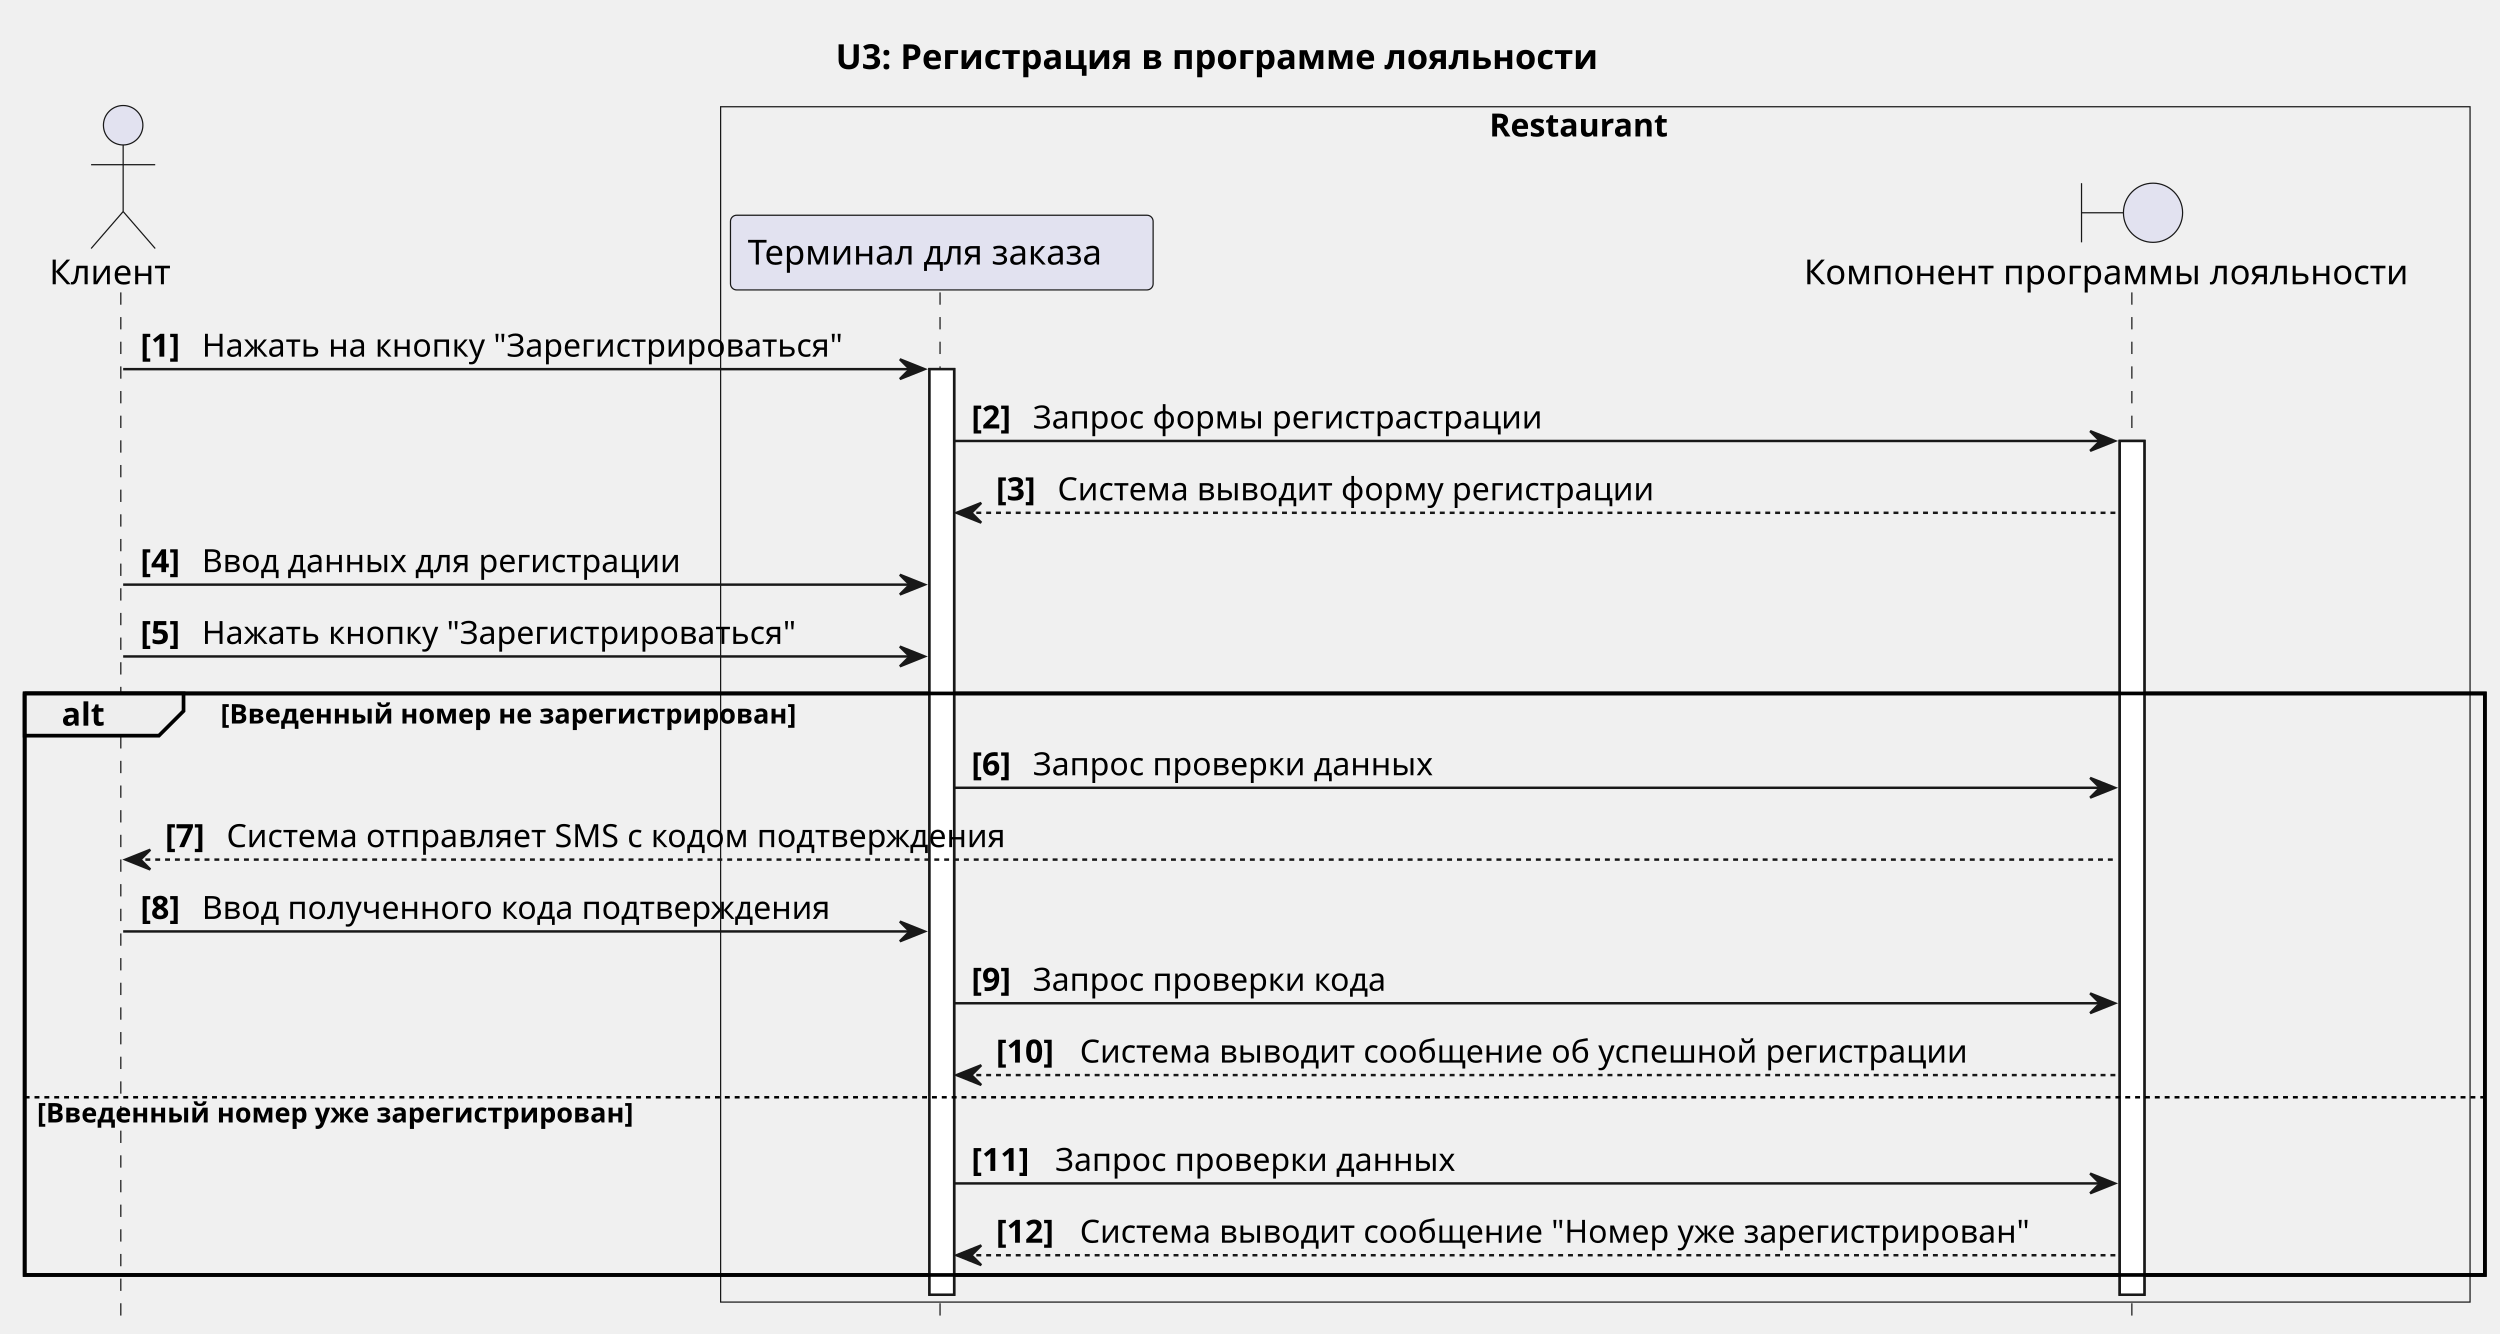
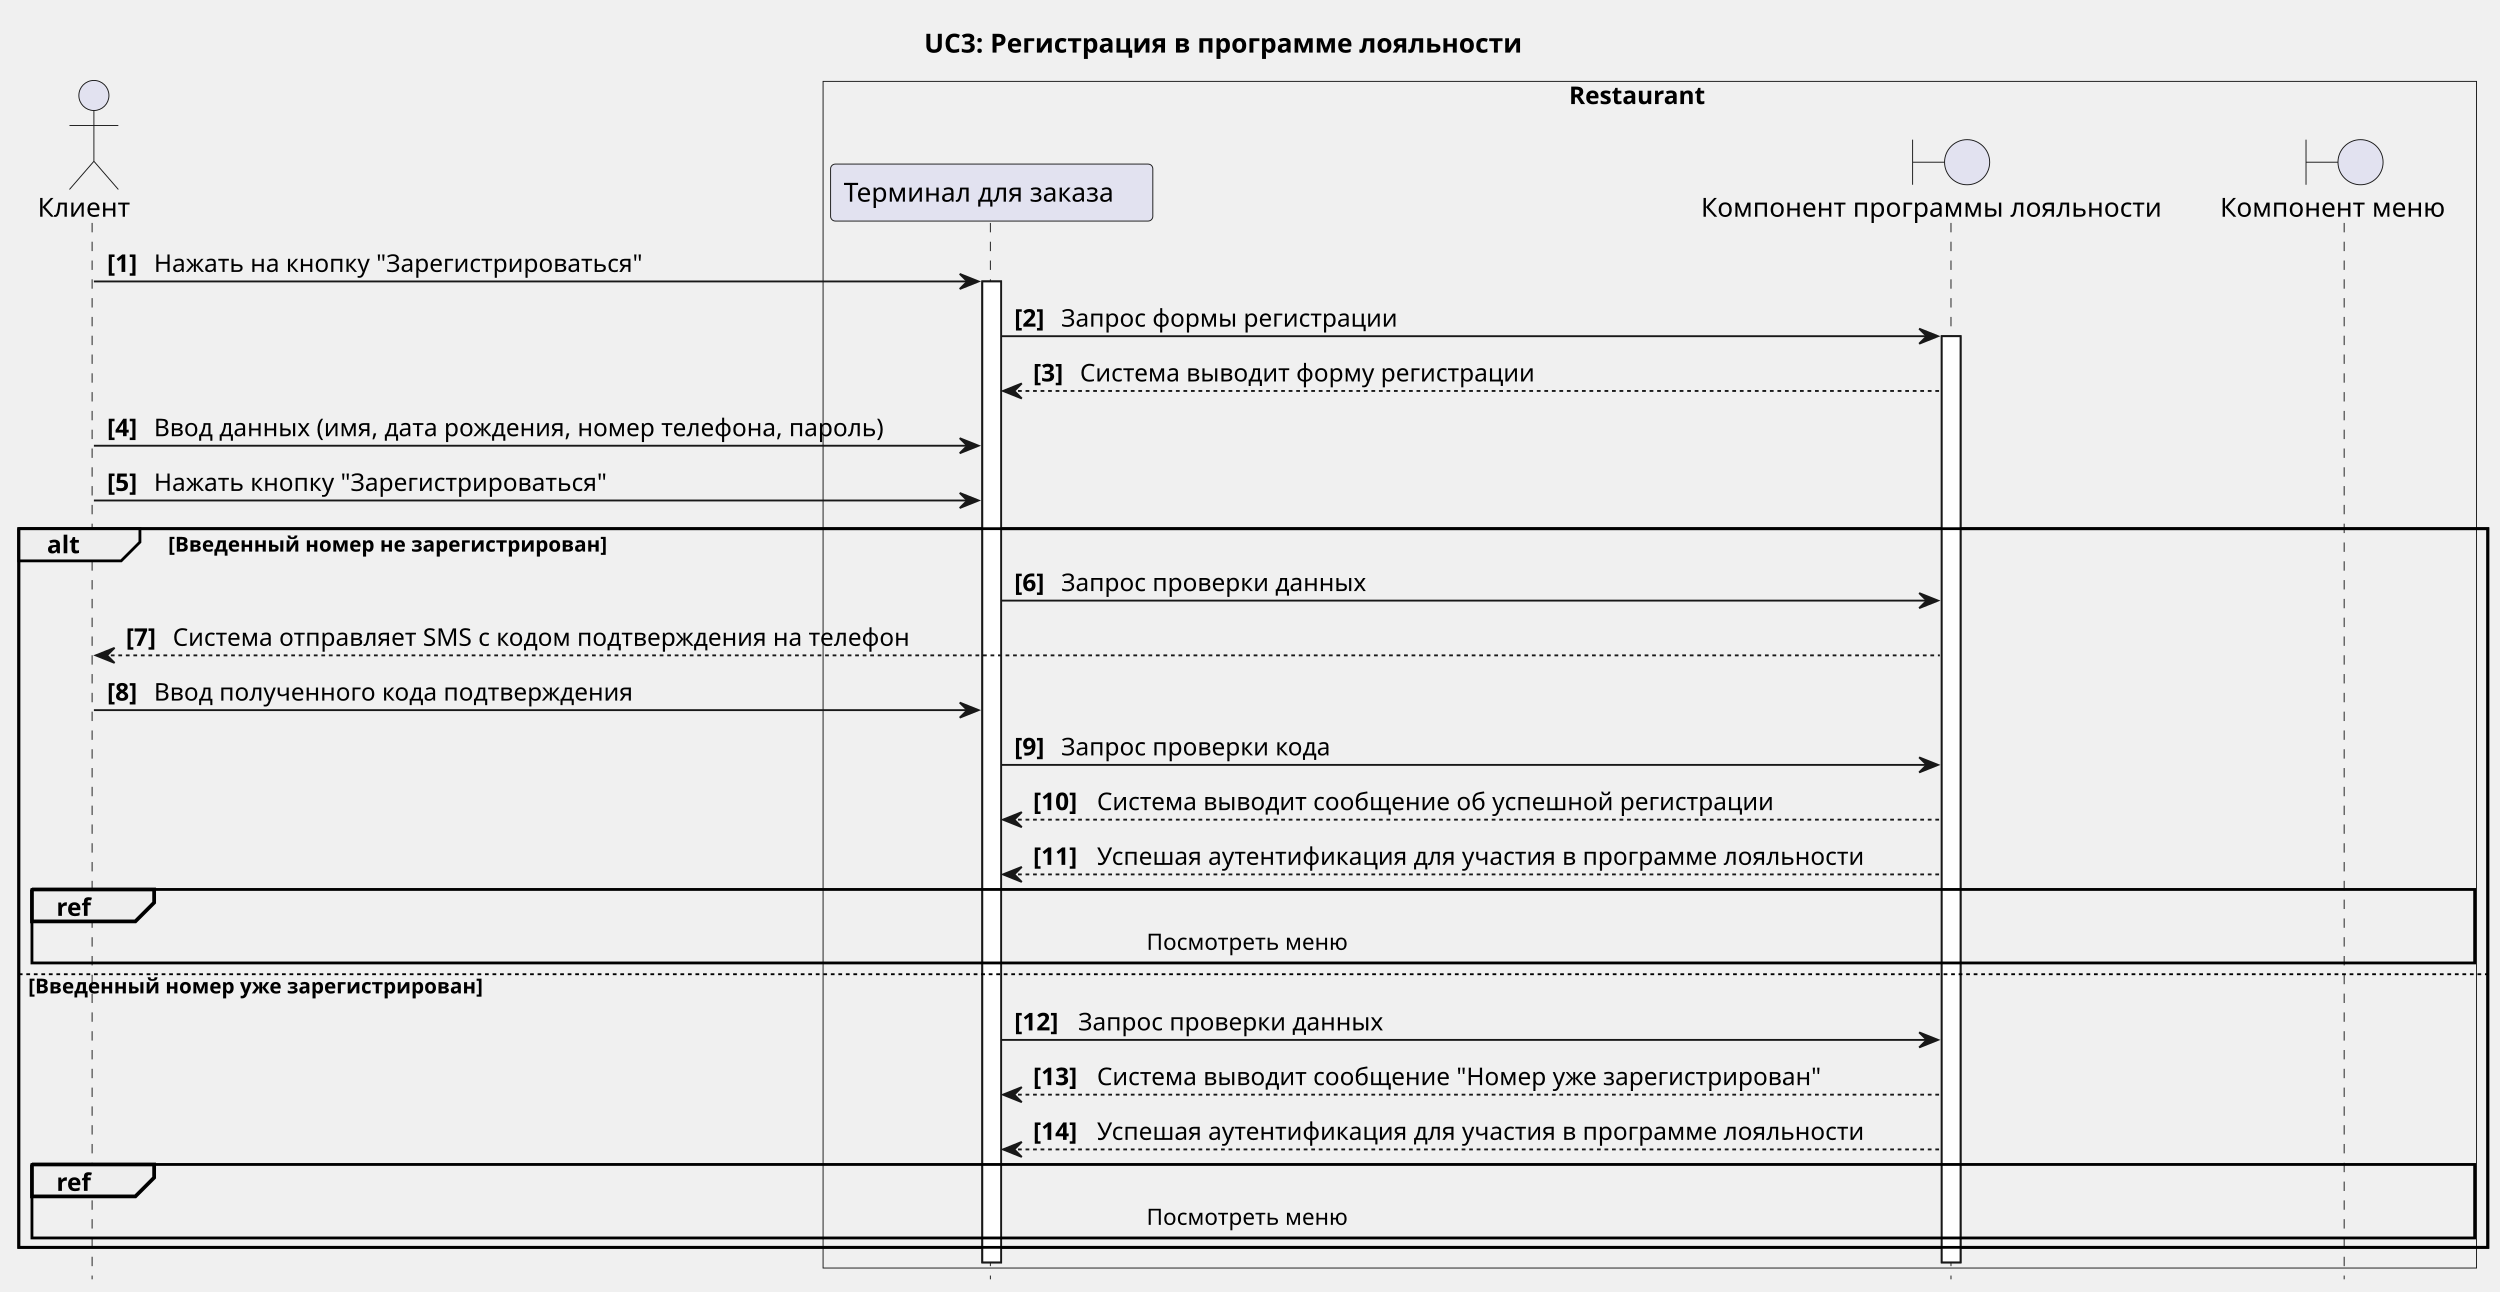
- <svg xmlns="http://www.w3.org/2000/svg" contentStyleType="text/css" height="541px" preserveAspectRatio="none" style="width:1014px;height:541px;background:#FFFFFF;" version="1.1" viewBox="0 0 1014 541" width="1014px" zoomAndPan="magnify">
+ <svg xmlns="http://www.w3.org/2000/svg" contentStyleType="text/css" height="687px" preserveAspectRatio="none" style="width:1330px;height:687px;background:#FFFFFF;" version="1.1" viewBox="0 0 1330 687" width="1330px" zoomAndPan="magnify">
  <defs />
  <g>
-     <text fill="#000000" font-family="sans-serif" font-size="14" font-weight="bold" lengthAdjust="spacing" textLength="338.96" x="338.946" y="27.995">U3: Регистрация в программе лояльности</text>
-     <rect fill="none" height="484.828" style="stroke:#181818;stroke-width:0.5;" width="709.571" x="292.282" y="43.297" />
-     <text fill="#000000" font-family="sans-serif" font-size="13" font-weight="bold" lengthAdjust="spacing" textLength="81.46" x="604.074" y="55.364">Restaurant</text>
-     <rect fill="#FFFFFF" height="375.398" style="stroke:#181818;stroke-width:1.0;" width="10" x="376.994" y="149.727" />
-     <rect fill="#FFFFFF" height="346.266" style="stroke:#181818;stroke-width:1.0;" width="10" x="859.768" y="178.859" />
-     <rect fill="none" height="235.867" style="stroke:#000000;stroke-width:1.5;" width="997.852" x="10" y="281.258" />
-     <line style="stroke:#181818;stroke-width:0.5;stroke-dasharray:5.0,5.0;" x1="49" x2="49" y1="118.594" y2="534.125" />
-     <line style="stroke:#181818;stroke-width:0.5;stroke-dasharray:5.0,5.0;" x1="381.282" x2="381.282" y1="118.594" y2="534.125" />
-     <line style="stroke:#181818;stroke-width:0.5;stroke-dasharray:5.0,5.0;" x1="864.684" x2="864.684" y1="118.594" y2="534.125" />
+     <text fill="#000000" font-family="sans-serif" font-size="14" font-weight="bold" lengthAdjust="spacing" textLength="349.234" x="491.64" y="27.995">UC3: Регистрация в программе лояльности</text>
+     <rect fill="none" height="631.297" style="stroke:#181818;stroke-width:0.5;" width="879.639" x="437.876" y="43.297" />
+     <text fill="#000000" font-family="sans-serif" font-size="13" font-weight="bold" lengthAdjust="spacing" textLength="81.46" x="834.703" y="55.364">Restaurant</text>
+     <rect fill="#FFFFFF" height="521.867" style="stroke:#181818;stroke-width:1.0;" width="10" x="522.588" y="149.727" />
+     <rect fill="#FFFFFF" height="492.734" style="stroke:#181818;stroke-width:1.0;" width="10" x="1033.006" y="178.859" />
+     <rect fill="none" height="382.336" style="stroke:#000000;stroke-width:1.5;" width="1313.515" x="10" y="281.258" />
+     <line style="stroke:#181818;stroke-width:0.5;stroke-dasharray:5.0,5.0;" x1="49" x2="49" y1="118.594" y2="680.594" />
+     <line style="stroke:#181818;stroke-width:0.5;stroke-dasharray:5.0,5.0;" x1="526.876" x2="526.876" y1="118.594" y2="680.594" />
+     <line style="stroke:#181818;stroke-width:0.5;stroke-dasharray:5.0,5.0;" x1="1037.922" x2="1037.922" y1="118.594" y2="680.594" />
+     <line style="stroke:#181818;stroke-width:0.5;stroke-dasharray:5.0,5.0;" x1="1247.091" x2="1247.091" y1="118.594" y2="680.594" />
    <text fill="#000000" font-family="sans-serif" font-size="14" lengthAdjust="spacing" textLength="53.908" x="20" y="115.292">Клиент</text>
    <ellipse cx="49.954" cy="50.797" fill="#E2E2F0" rx="8" ry="8" style="stroke:#181818;stroke-width:0.5;" />
    <path d="M49.954,58.797 L49.954,85.797 M36.954,66.797 L62.954,66.797 M49.954,85.797 L36.954,100.797 M49.954,85.797 L62.954,100.797 " fill="none" style="stroke:#181818;stroke-width:0.5;" />
-     <rect fill="#E2E2F0" height="30.297" rx="2.5" ry="2.5" style="stroke:#181818;stroke-width:0.5;" width="171.425" x="296.282" y="87.297" />
-     <text fill="#000000" font-family="sans-serif" font-size="14" lengthAdjust="spacing" textLength="157.425" x="303.282" y="107.292">Терминал для заказа</text>
-     <text fill="#000000" font-family="sans-serif" font-size="14" lengthAdjust="spacing" textLength="260.169" x="731.684" y="115.292">Компонент программы лояльности</text>
-     <path d="M844.268,74.297 L844.268,98.297 M844.268,86.297 L861.268,86.297 " fill="none" style="stroke:#181818;stroke-width:0.5;" />
-     <ellipse cx="873.268" cy="86.297" fill="#E2E2F0" rx="12" ry="12" style="stroke:#181818;stroke-width:0.5;" />
-     <rect fill="#FFFFFF" height="375.398" style="stroke:#181818;stroke-width:1.0;" width="10" x="376.994" y="149.727" />
-     <rect fill="#FFFFFF" height="346.266" style="stroke:#181818;stroke-width:1.0;" width="10" x="859.768" y="178.859" />
-     <polygon fill="#181818" points="364.994,145.727,374.994,149.727,364.994,153.727,368.994,149.727" style="stroke:#181818;stroke-width:1.0;" />
-     <line style="stroke:#181818;stroke-width:1.0;" x1="49.954" x2="370.994" y1="149.727" y2="149.727" />
+     <rect fill="#E2E2F0" height="30.297" rx="2.5" ry="2.5" style="stroke:#181818;stroke-width:0.5;" width="171.425" x="441.876" y="87.297" />
+     <text fill="#000000" font-family="sans-serif" font-size="14" lengthAdjust="spacing" textLength="157.425" x="448.876" y="107.292">Терминал для заказа</text>
+     <text fill="#000000" font-family="sans-serif" font-size="14" lengthAdjust="spacing" textLength="260.169" x="904.922" y="115.292">Компонент программы лояльности</text>
+     <path d="M1017.506,74.297 L1017.506,98.297 M1017.506,86.297 L1034.506,86.297 " fill="none" style="stroke:#181818;stroke-width:0.5;" />
+     <ellipse cx="1046.506" cy="86.297" fill="#E2E2F0" rx="12" ry="12" style="stroke:#181818;stroke-width:0.5;" />
+     <text fill="#000000" font-family="sans-serif" font-size="14" lengthAdjust="spacing" textLength="126.424" x="1181.091" y="115.292">Компонент меню</text>
+     <path d="M1226.803,74.297 L1226.803,98.297 M1226.803,86.297 L1243.803,86.297 " fill="none" style="stroke:#181818;stroke-width:0.5;" />
+     <ellipse cx="1255.803" cy="86.297" fill="#E2E2F0" rx="12" ry="12" style="stroke:#181818;stroke-width:0.5;" />
+     <rect fill="#FFFFFF" height="521.867" style="stroke:#181818;stroke-width:1.0;" width="10" x="522.588" y="149.727" />
+     <rect fill="#FFFFFF" height="492.734" style="stroke:#181818;stroke-width:1.0;" width="10" x="1033.006" y="178.859" />
+     <polygon fill="#181818" points="510.588,145.727,520.588,149.727,510.588,153.727,514.588,149.727" style="stroke:#181818;stroke-width:1.0;" />
+     <line style="stroke:#181818;stroke-width:1.0;" x1="49.954" x2="516.588" y1="149.727" y2="149.727" />
    <text fill="#000000" font-family="sans-serif" font-size="13" font-weight="bold" lengthAdjust="spacing" textLength="20.928" x="56.954" y="144.661">[1]</text>
    <text fill="#000000" font-family="sans-serif" font-size="13" lengthAdjust="spacing" textLength="283.112" x="81.882" y="144.661">Нажать на кнопку "Зарегистрироваться"</text>
-     <polygon fill="#181818" points="847.768,174.859,857.768,178.859,847.768,182.859,851.768,178.859" style="stroke:#181818;stroke-width:1.0;" />
-     <line style="stroke:#181818;stroke-width:1.0;" x1="386.994" x2="853.768" y1="178.859" y2="178.859" />
-     <text fill="#000000" font-family="sans-serif" font-size="13" font-weight="bold" lengthAdjust="spacing" textLength="20.928" x="393.994" y="173.793">[2]</text>
-     <text fill="#000000" font-family="sans-serif" font-size="13" lengthAdjust="spacing" textLength="222.961" x="418.922" y="173.793">Запрос формы регистрастрации</text>
-     <polygon fill="#181818" points="397.994,203.992,387.994,207.992,397.994,211.992,393.994,207.992" style="stroke:#181818;stroke-width:1.0;" />
-     <line style="stroke:#181818;stroke-width:1.0;stroke-dasharray:2.0,2.0;" x1="391.994" x2="858.768" y1="207.992" y2="207.992" />
-     <text fill="#000000" font-family="sans-serif" font-size="13" font-weight="bold" lengthAdjust="spacing" textLength="20.928" x="403.994" y="202.926">[3]</text>
-     <text fill="#000000" font-family="sans-serif" font-size="13" lengthAdjust="spacing" textLength="262" x="428.922" y="202.926">Система выводит форму регистрации</text>
-     <polygon fill="#181818" points="364.994,233.125,374.994,237.125,364.994,241.125,368.994,237.125" style="stroke:#181818;stroke-width:1.0;" />
-     <line style="stroke:#181818;stroke-width:1.0;" x1="49.954" x2="370.994" y1="237.125" y2="237.125" />
+     <polygon fill="#181818" points="1021.006,174.859,1031.006,178.859,1021.006,182.859,1025.006,178.859" style="stroke:#181818;stroke-width:1.0;" />
+     <line style="stroke:#181818;stroke-width:1.0;" x1="532.588" x2="1027.006" y1="178.859" y2="178.859" />
+     <text fill="#000000" font-family="sans-serif" font-size="13" font-weight="bold" lengthAdjust="spacing" textLength="20.928" x="539.588" y="173.793">[2]</text>
+     <text fill="#000000" font-family="sans-serif" font-size="13" lengthAdjust="spacing" textLength="192.023" x="564.517" y="173.793">Запрос формы регистрации</text>
+     <polygon fill="#181818" points="543.588,203.992,533.588,207.992,543.588,211.992,539.588,207.992" style="stroke:#181818;stroke-width:1.0;" />
+     <line style="stroke:#181818;stroke-width:1.0;stroke-dasharray:2.0,2.0;" x1="537.588" x2="1032.006" y1="207.992" y2="207.992" />
+     <text fill="#000000" font-family="sans-serif" font-size="13" font-weight="bold" lengthAdjust="spacing" textLength="20.928" x="549.588" y="202.926">[3]</text>
+     <text fill="#000000" font-family="sans-serif" font-size="13" lengthAdjust="spacing" textLength="262" x="574.517" y="202.926">Система выводит форму регистрации</text>
+     <polygon fill="#181818" points="510.588,233.125,520.588,237.125,510.588,241.125,514.588,237.125" style="stroke:#181818;stroke-width:1.0;" />
+     <line style="stroke:#181818;stroke-width:1.0;" x1="49.954" x2="516.588" y1="237.125" y2="237.125" />
    <text fill="#000000" font-family="sans-serif" font-size="13" font-weight="bold" lengthAdjust="spacing" textLength="20.928" x="56.954" y="232.059">[4]</text>
-     <text fill="#000000" font-family="sans-serif" font-size="13" lengthAdjust="spacing" textLength="211.161" x="81.882" y="232.059">Ввод данных для регистрации</text>
-     <polygon fill="#181818" points="364.994,262.258,374.994,266.258,364.994,270.258,368.994,266.258" style="stroke:#181818;stroke-width:1.0;" />
-     <line style="stroke:#181818;stroke-width:1.0;" x1="49.954" x2="370.994" y1="266.258" y2="266.258" />
+     <text fill="#000000" font-family="sans-serif" font-size="13" lengthAdjust="spacing" textLength="423.706" x="81.882" y="232.059">Ввод данных (имя, дата рождения, номер телефона, пароль)</text>
+     <polygon fill="#181818" points="510.588,262.258,520.588,266.258,510.588,270.258,514.588,266.258" style="stroke:#181818;stroke-width:1.0;" />
+     <line style="stroke:#181818;stroke-width:1.0;" x1="49.954" x2="516.588" y1="266.258" y2="266.258" />
    <text fill="#000000" font-family="sans-serif" font-size="13" font-weight="bold" lengthAdjust="spacing" textLength="20.928" x="56.954" y="261.192">[5]</text>
    <text fill="#000000" font-family="sans-serif" font-size="13" lengthAdjust="spacing" textLength="262.514" x="81.882" y="261.192">Нажать кнопку "Зарегистрироваться"</text>
    <path d="M10,281.258 L74.443,281.258 L74.443,288.391 L64.443,298.391 L10,298.391 L10,281.258 " fill="#EEEEEE" style="stroke:#000000;stroke-width:1.5;" />
-     <rect fill="none" height="235.867" style="stroke:#000000;stroke-width:1.5;" width="997.852" x="10" y="281.258" />
+     <rect fill="none" height="382.336" style="stroke:#000000;stroke-width:1.5;" width="1313.515" x="10" y="281.258" />
    <text fill="#000000" font-family="sans-serif" font-size="13" font-weight="bold" lengthAdjust="spacing" textLength="19.443" x="25" y="294.325">alt</text>
    <text fill="#000000" font-family="sans-serif" font-size="11" font-weight="bold" lengthAdjust="spacing" textLength="256.588" x="89.443" y="293.468">[Введенный номер не зарегистрирован]</text>
-     <polygon fill="#181818" points="847.768,315.523,857.768,319.523,847.768,323.523,851.768,319.523" style="stroke:#181818;stroke-width:1.0;" />
-     <line style="stroke:#181818;stroke-width:1.0;" x1="386.994" x2="853.768" y1="319.523" y2="319.523" />
-     <text fill="#000000" font-family="sans-serif" font-size="13" font-weight="bold" lengthAdjust="spacing" textLength="20.928" x="393.994" y="314.457">[6]</text>
-     <text fill="#000000" font-family="sans-serif" font-size="13" lengthAdjust="spacing" textLength="173.247" x="418.922" y="314.457">Запрос проверки данных</text>
+     <polygon fill="#181818" points="1021.006,315.523,1031.006,319.523,1021.006,323.523,1025.006,319.523" style="stroke:#181818;stroke-width:1.0;" />
+     <line style="stroke:#181818;stroke-width:1.0;" x1="532.588" x2="1027.006" y1="319.523" y2="319.523" />
+     <text fill="#000000" font-family="sans-serif" font-size="13" font-weight="bold" lengthAdjust="spacing" textLength="20.928" x="539.588" y="314.457">[6]</text>
+     <text fill="#000000" font-family="sans-serif" font-size="13" lengthAdjust="spacing" textLength="173.247" x="564.517" y="314.457">Запрос проверки данных</text>
    <polygon fill="#181818" points="60.954,344.656,50.954,348.656,60.954,352.656,56.954,348.656" style="stroke:#181818;stroke-width:1.0;" />
-     <line style="stroke:#181818;stroke-width:1.0;stroke-dasharray:2.0,2.0;" x1="54.954" x2="858.768" y1="348.656" y2="348.656" />
+     <line style="stroke:#181818;stroke-width:1.0;stroke-dasharray:2.0,2.0;" x1="54.954" x2="1032.006" y1="348.656" y2="348.656" />
    <text fill="#000000" font-family="sans-serif" font-size="13" font-weight="bold" lengthAdjust="spacing" textLength="20.928" x="66.954" y="343.59">[7]</text>
-     <text fill="#000000" font-family="sans-serif" font-size="13" lengthAdjust="spacing" textLength="346.1" x="91.882" y="343.59">Система отправляет SMS с кодом подтверждения</text>
-     <polygon fill="#181818" points="364.994,373.789,374.994,377.789,364.994,381.789,368.994,377.789" style="stroke:#181818;stroke-width:1.0;" />
-     <line style="stroke:#181818;stroke-width:1.0;" x1="49.954" x2="370.994" y1="377.789" y2="377.789" />
+     <text fill="#000000" font-family="sans-serif" font-size="13" lengthAdjust="spacing" textLength="430.276" x="91.882" y="343.59">Система отправляет SMS с кодом подтверждения на телефон</text>
+     <polygon fill="#181818" points="510.588,373.789,520.588,377.789,510.588,381.789,514.588,377.789" style="stroke:#181818;stroke-width:1.0;" />
+     <line style="stroke:#181818;stroke-width:1.0;" x1="49.954" x2="516.588" y1="377.789" y2="377.789" />
    <text fill="#000000" font-family="sans-serif" font-size="13" font-weight="bold" lengthAdjust="spacing" textLength="20.928" x="56.954" y="372.723">[8]</text>
    <text fill="#000000" font-family="sans-serif" font-size="13" lengthAdjust="spacing" textLength="276.942" x="81.882" y="372.723">Ввод полученного кода подтверждения</text>
-     <polygon fill="#181818" points="847.768,402.922,857.768,406.922,847.768,410.922,851.768,406.922" style="stroke:#181818;stroke-width:1.0;" />
-     <line style="stroke:#181818;stroke-width:1.0;" x1="386.994" x2="853.768" y1="406.922" y2="406.922" />
-     <text fill="#000000" font-family="sans-serif" font-size="13" font-weight="bold" lengthAdjust="spacing" textLength="20.928" x="393.994" y="401.856">[9]</text>
-     <text fill="#000000" font-family="sans-serif" font-size="13" lengthAdjust="spacing" textLength="154.096" x="418.922" y="401.856">Запрос проверки кода</text>
-     <polygon fill="#181818" points="397.994,432.055,387.994,436.055,397.994,440.055,393.994,436.055" style="stroke:#181818;stroke-width:1.0;" />
-     <line style="stroke:#181818;stroke-width:1.0;stroke-dasharray:2.0,2.0;" x1="391.994" x2="858.768" y1="436.055" y2="436.055" />
-     <text fill="#000000" font-family="sans-serif" font-size="13" font-weight="bold" lengthAdjust="spacing" textLength="29.974" x="403.994" y="430.989">[10]</text>
-     <text fill="#000000" font-family="sans-serif" font-size="13" lengthAdjust="spacing" textLength="385.81" x="437.968" y="430.989">Система выводит сообщение об успешной регистрации</text>
-     <line style="stroke:#000000;stroke-width:1.0;stroke-dasharray:2.0,2.0;" x1="10" x2="1007.852" y1="445.055" y2="445.055" />
-     <text fill="#000000" font-family="sans-serif" font-size="11" font-weight="bold" lengthAdjust="spacing" textLength="267.104" x="15" y="455.265">[Введенный номер уже зарегистрирован]</text>
-     <polygon fill="#181818" points="847.768,475.992,857.768,479.992,847.768,483.992,851.768,479.992" style="stroke:#181818;stroke-width:1.0;" />
-     <line style="stroke:#181818;stroke-width:1.0;" x1="386.994" x2="853.768" y1="479.992" y2="479.992" />
-     <text fill="#000000" font-family="sans-serif" font-size="13" font-weight="bold" lengthAdjust="spacing" textLength="29.974" x="393.994" y="474.926">[11]</text>
-     <text fill="#000000" font-family="sans-serif" font-size="13" lengthAdjust="spacing" textLength="173.247" x="427.968" y="474.926">Запрос проверки данных</text>
-     <polygon fill="#181818" points="397.994,505.125,387.994,509.125,397.994,513.125,393.994,509.125" style="stroke:#181818;stroke-width:1.0;" />
-     <line style="stroke:#181818;stroke-width:1.0;stroke-dasharray:2.0,2.0;" x1="391.994" x2="858.768" y1="509.125" y2="509.125" />
-     <text fill="#000000" font-family="sans-serif" font-size="13" font-weight="bold" lengthAdjust="spacing" textLength="29.974" x="403.994" y="504.059">[12]</text>
-     <text fill="#000000" font-family="sans-serif" font-size="13" lengthAdjust="spacing" textLength="414.8" x="437.968" y="504.059">Система выводит сообщение "Номер уже зарегистрирован"</text>
+     <polygon fill="#181818" points="1021.006,402.922,1031.006,406.922,1021.006,410.922,1025.006,406.922" style="stroke:#181818;stroke-width:1.0;" />
+     <line style="stroke:#181818;stroke-width:1.0;" x1="532.588" x2="1027.006" y1="406.922" y2="406.922" />
+     <text fill="#000000" font-family="sans-serif" font-size="13" font-weight="bold" lengthAdjust="spacing" textLength="20.928" x="539.588" y="401.856">[9]</text>
+     <text fill="#000000" font-family="sans-serif" font-size="13" lengthAdjust="spacing" textLength="154.096" x="564.517" y="401.856">Запрос проверки кода</text>
+     <polygon fill="#181818" points="543.588,432.055,533.588,436.055,543.588,440.055,539.588,436.055" style="stroke:#181818;stroke-width:1.0;" />
+     <line style="stroke:#181818;stroke-width:1.0;stroke-dasharray:2.0,2.0;" x1="537.588" x2="1032.006" y1="436.055" y2="436.055" />
+     <text fill="#000000" font-family="sans-serif" font-size="13" font-weight="bold" lengthAdjust="spacing" textLength="29.974" x="549.588" y="430.989">[10]</text>
+     <text fill="#000000" font-family="sans-serif" font-size="13" lengthAdjust="spacing" textLength="385.81" x="583.562" y="430.989">Система выводит сообщение об успешной регистрации</text>
+     <polygon fill="#181818" points="543.588,461.188,533.588,465.188,543.588,469.188,539.588,465.188" style="stroke:#181818;stroke-width:1.0;" />
+     <line style="stroke:#181818;stroke-width:1.0;stroke-dasharray:2.0,2.0;" x1="537.588" x2="1032.006" y1="465.188" y2="465.188" />
+     <text fill="#000000" font-family="sans-serif" font-size="13" font-weight="bold" lengthAdjust="spacing" textLength="29.974" x="549.588" y="460.122">[11]</text>
+     <text fill="#000000" font-family="sans-serif" font-size="13" lengthAdjust="spacing" textLength="442.444" x="583.562" y="460.122">Успешая аутентификация для участия в программе лояльности</text>
+     <rect fill="none" height="39.102" style="stroke:#000000;stroke-width:1.5;" width="1299.515" x="17" y="473.188" />
+     <path d="M17,473.188 L82,473.188 L82,480.188 L72,490.188 L17,490.188 L17,473.188 " fill="#EEEEEE" style="stroke:#000000;stroke-width:2.0;" />
+     <text fill="#000000" font-family="sans-serif" font-size="13" font-weight="bold" lengthAdjust="spacing" textLength="20.884" x="30" y="487.254">ref</text>
+     <text fill="#000000" font-family="sans-serif" font-size="12" lengthAdjust="spacing" textLength="113.607" x="609.954" y="505.326">Посмотреть меню</text>
+     <line style="stroke:#000000;stroke-width:1.0;stroke-dasharray:2.0,2.0;" x1="10" x2="1323.515" y1="518.289" y2="518.289" />
+     <text fill="#000000" font-family="sans-serif" font-size="11" font-weight="bold" lengthAdjust="spacing" textLength="267.104" x="15" y="528.5">[Введенный номер уже зарегистрирован]</text>
+     <polygon fill="#181818" points="1021.006,549.227,1031.006,553.227,1021.006,557.227,1025.006,553.227" style="stroke:#181818;stroke-width:1.0;" />
+     <line style="stroke:#181818;stroke-width:1.0;" x1="532.588" x2="1027.006" y1="553.227" y2="553.227" />
+     <text fill="#000000" font-family="sans-serif" font-size="13" font-weight="bold" lengthAdjust="spacing" textLength="29.974" x="539.588" y="548.161">[12]</text>
+     <text fill="#000000" font-family="sans-serif" font-size="13" lengthAdjust="spacing" textLength="173.247" x="573.562" y="548.161">Запрос проверки данных</text>
+     <polygon fill="#181818" points="543.588,578.359,533.588,582.359,543.588,586.359,539.588,582.359" style="stroke:#181818;stroke-width:1.0;" />
+     <line style="stroke:#181818;stroke-width:1.0;stroke-dasharray:2.0,2.0;" x1="537.588" x2="1032.006" y1="582.359" y2="582.359" />
+     <text fill="#000000" font-family="sans-serif" font-size="13" font-weight="bold" lengthAdjust="spacing" textLength="29.974" x="549.588" y="577.293">[13]</text>
+     <text fill="#000000" font-family="sans-serif" font-size="13" lengthAdjust="spacing" textLength="414.8" x="583.562" y="577.293">Система выводит сообщение "Номер уже зарегистрирован"</text>
+     <polygon fill="#181818" points="543.588,607.492,533.588,611.492,543.588,615.492,539.588,611.492" style="stroke:#181818;stroke-width:1.0;" />
+     <line style="stroke:#181818;stroke-width:1.0;stroke-dasharray:2.0,2.0;" x1="537.588" x2="1032.006" y1="611.492" y2="611.492" />
+     <text fill="#000000" font-family="sans-serif" font-size="13" font-weight="bold" lengthAdjust="spacing" textLength="29.974" x="549.588" y="606.426">[14]</text>
+     <text fill="#000000" font-family="sans-serif" font-size="13" lengthAdjust="spacing" textLength="442.444" x="583.562" y="606.426">Успешая аутентификация для участия в программе лояльности</text>
+     <rect fill="none" height="39.102" style="stroke:#000000;stroke-width:1.5;" width="1299.515" x="17" y="619.492" />
+     <path d="M17,619.492 L82,619.492 L82,626.492 L72,636.492 L17,636.492 L17,619.492 " fill="#EEEEEE" style="stroke:#000000;stroke-width:2.0;" />
+     <text fill="#000000" font-family="sans-serif" font-size="13" font-weight="bold" lengthAdjust="spacing" textLength="20.884" x="30" y="633.559">ref</text>
+     <text fill="#000000" font-family="sans-serif" font-size="12" lengthAdjust="spacing" textLength="113.607" x="609.954" y="651.631">Посмотреть меню</text>
  </g>
</svg>
